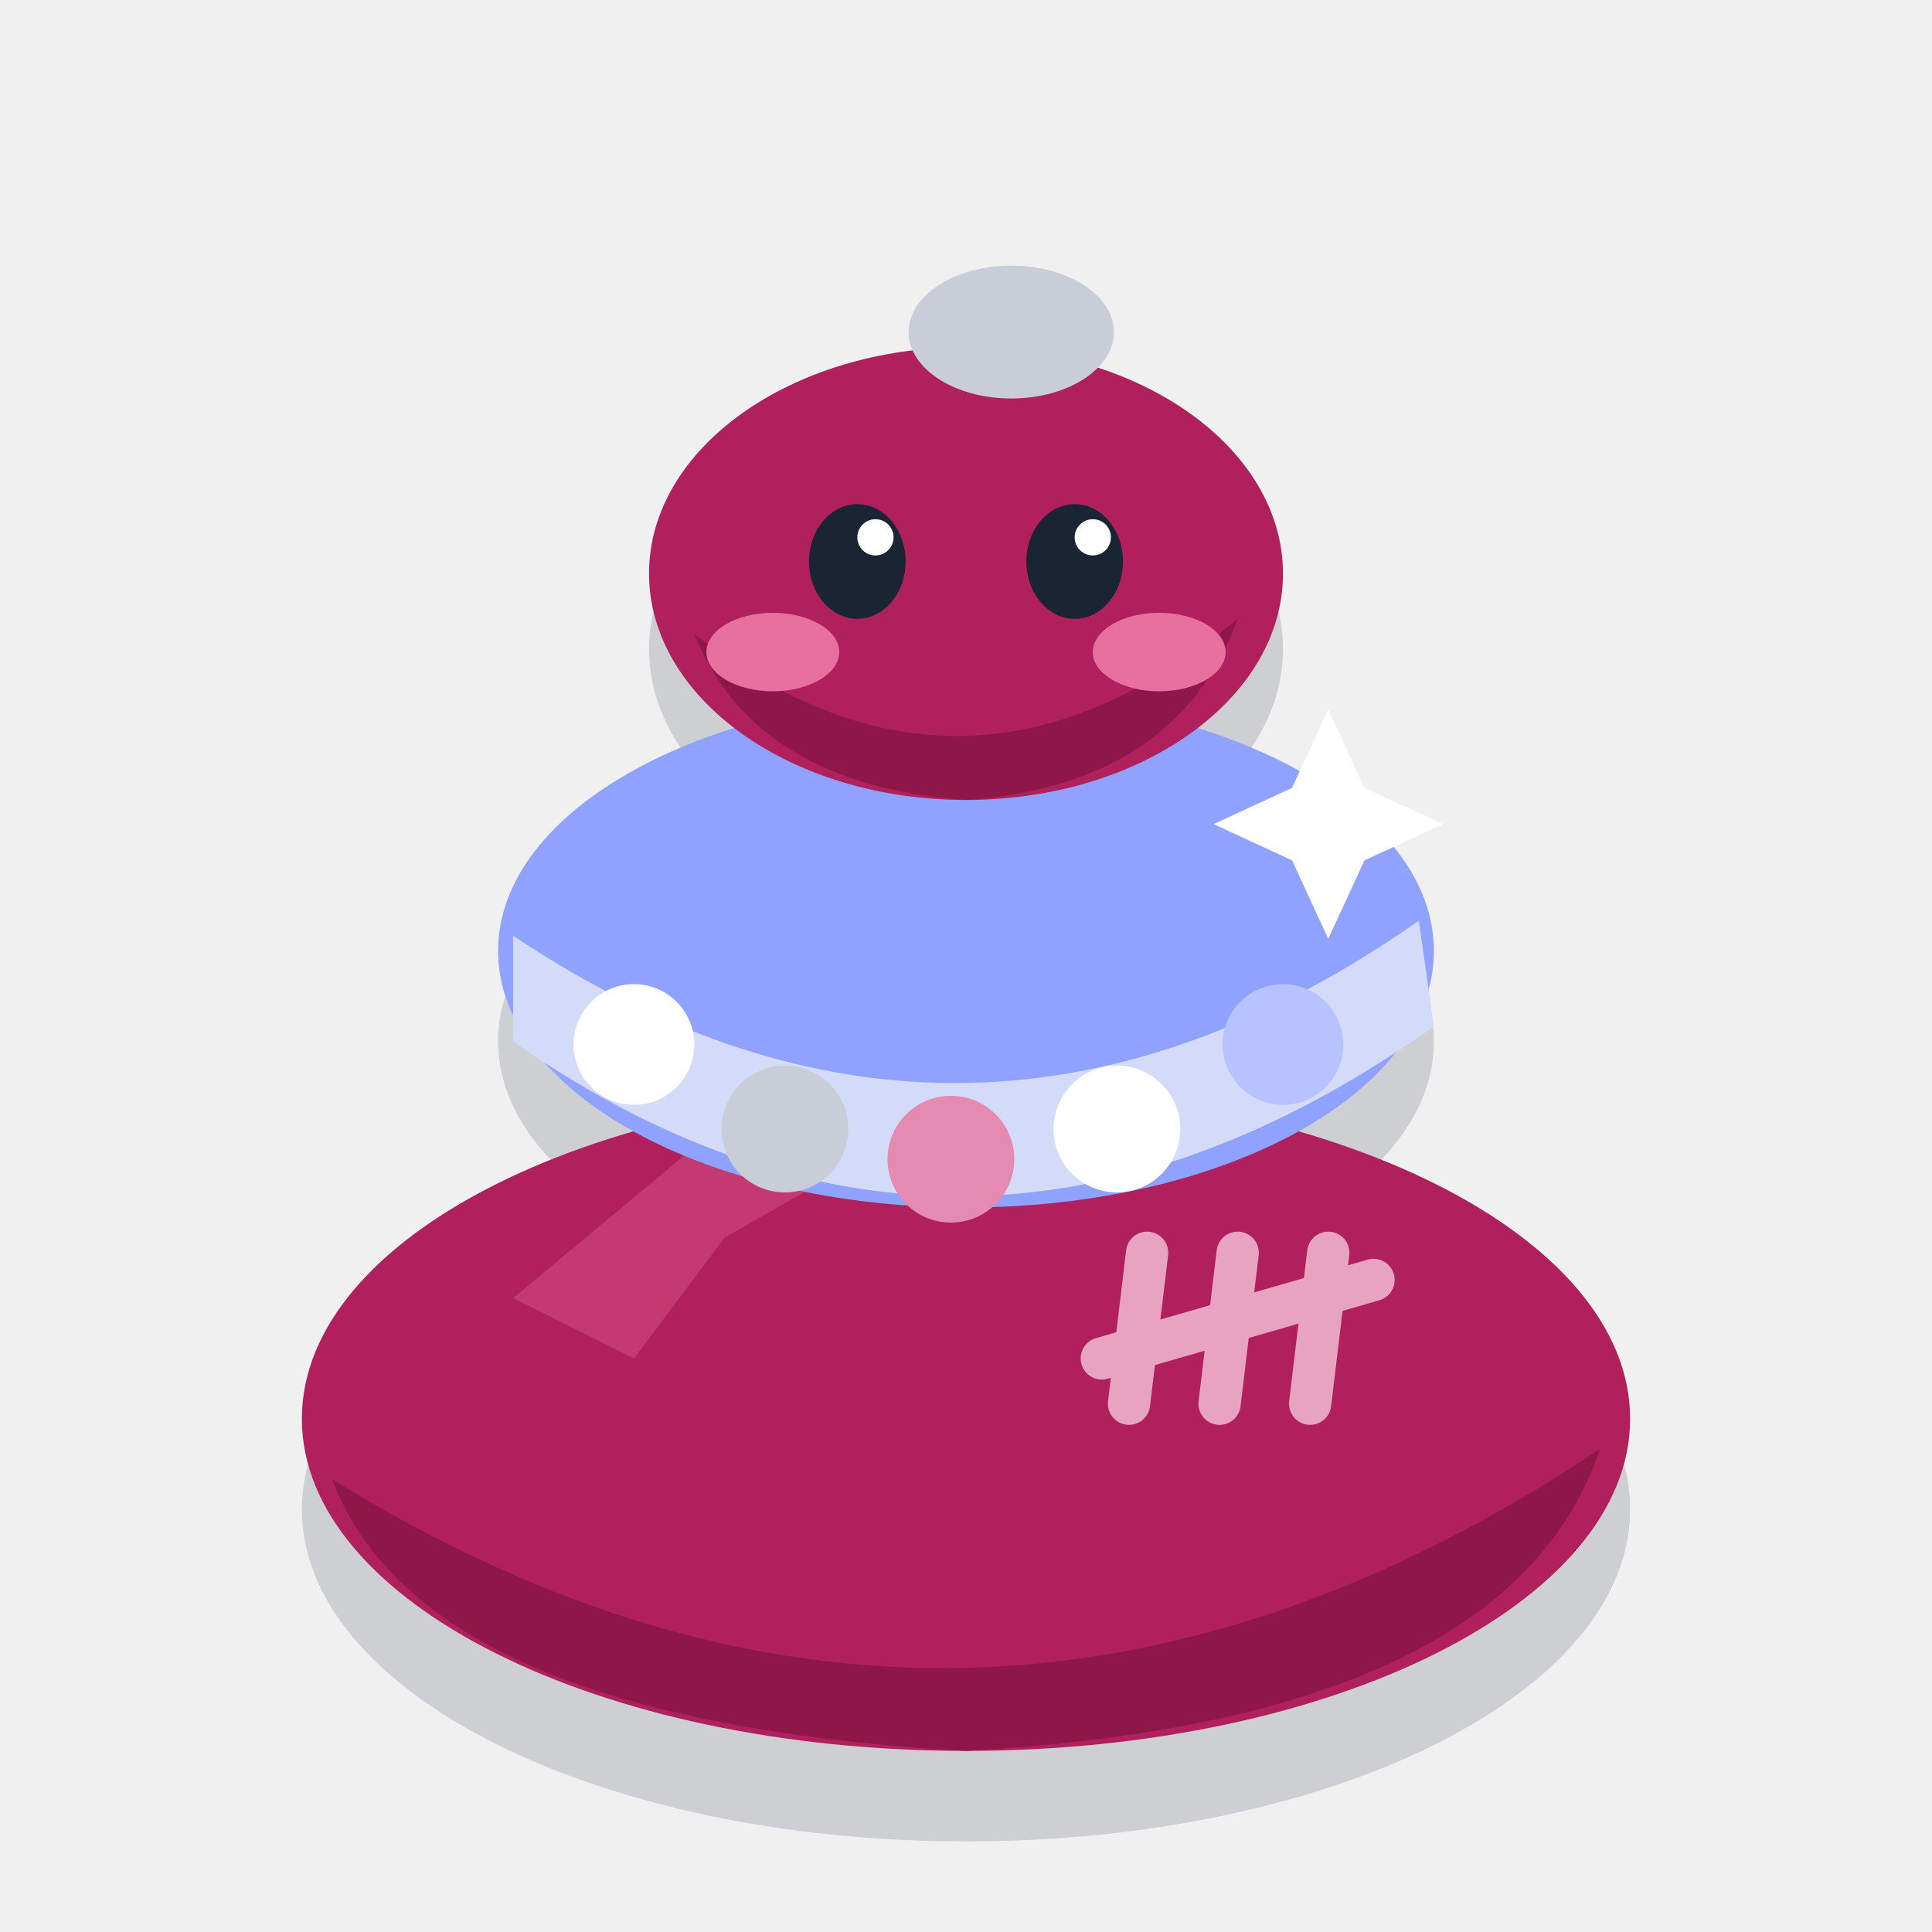
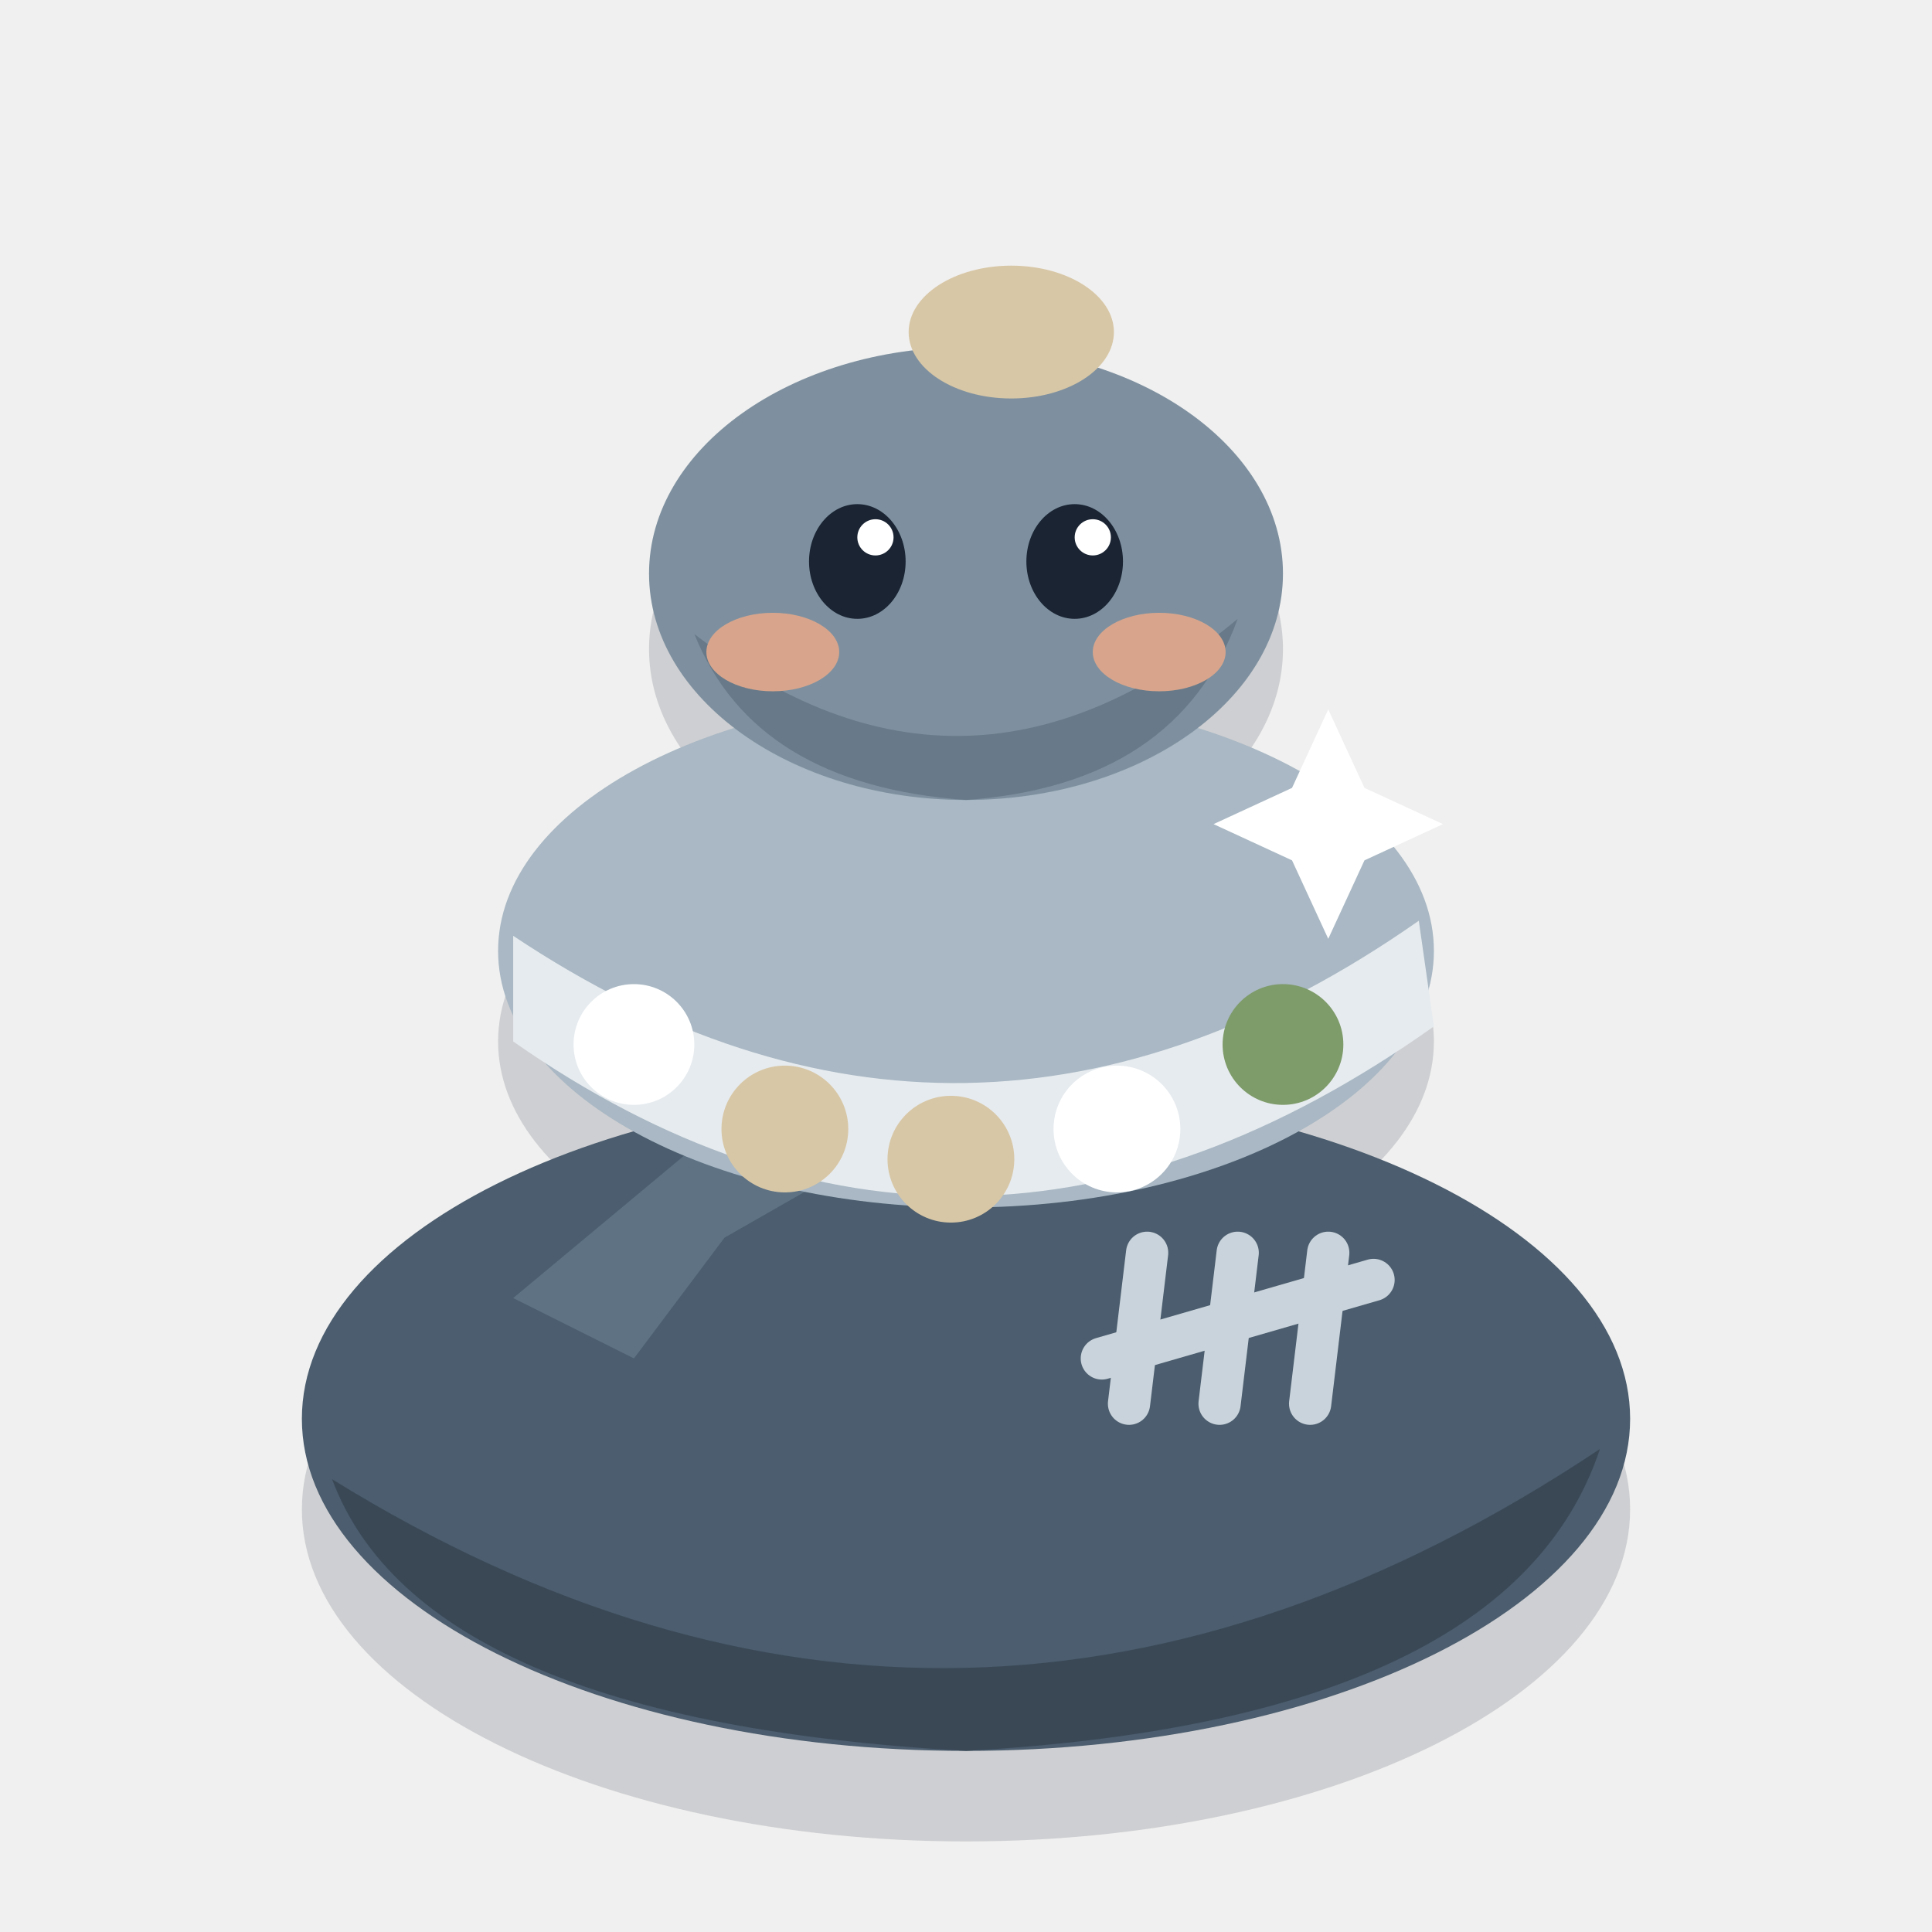
<svg xmlns="http://www.w3.org/2000/svg" viewBox="0 0 64 64" width="64" height="64" role="img" aria-labelledby="t">
  <g fill="rgba(26,36,51,0.16)">
    <ellipse cx="32" cy="50" rx="22" ry="11" />
    <ellipse cx="32" cy="34.5" rx="15.5" ry="8.5" />
    <ellipse cx="32" cy="21.5" rx="10.5" ry="7.5" />
  </g>
-   <ellipse cx="32" cy="47" rx="22" ry="11" fill="#B0205C" />
-   <path d="M11 49 Q32 62 53 48 Q50 57 32 58 Q14 57 11 49 Z" fill="#8E1748" />
-   <path d="M17 43 L23 38 L31 37 L24 41 L21 45 Z" fill="#C23A70" />
-   <g stroke="#E8A3C1" stroke-width="1.4" stroke-linecap="round">
+   <ellipse cx="32" cy="47" rx="22" ry="11" fill="#4B5D6E" />
+   <path d="M11 49 Q32 62 53 48 Q50 57 32 58 Q14 57 11 49 Z" fill="#3A4856" />
+   <path d="M17 43 L23 38 L31 37 L24 41 L21 45 Z" fill="#5E7284" />
+   <g stroke="#C9D3DB" stroke-width="1.4" stroke-linecap="round">
    <path d="M38 41.5 l-0.6 5" />
    <path d="M41 41.5 l-0.6 5" />
    <path d="M44 41.5 l-0.6 5" />
    <path d="M36.5 45 l9 -2.6" />
  </g>
-   <ellipse cx="32" cy="31.5" rx="15.5" ry="8.5" fill="#8FA2FF" />
-   <path d="M17 31 Q32 41 47 30.5 L47.5 34 Q32 45 17 34.5 Z" fill="#D4DBF8" />
+   <ellipse cx="32" cy="31.5" rx="15.5" ry="8.5" fill="#A9B8C4" />
+   <path d="M17 31 Q32 41 47 30.5 L47.5 34 Q32 45 17 34.5 Z" fill="#E6EBEF" />
  <g>
    <circle cx="21" cy="34.6" r="2" fill="#FFFFFF" />
-     <circle cx="26" cy="37.4" r="2.1" fill="#C8CDD8" />
-     <circle cx="31.5" cy="38.4" r="2.1" fill="#E58AB0" />
+     <circle cx="26" cy="37.4" r="2.1" fill="#D8C7A6" />
+     <circle cx="31.5" cy="38.4" r="2.1" fill="#D8C7A6" />
    <circle cx="37" cy="37.4" r="2.1" fill="#FFFFFF" />
-     <circle cx="42.5" cy="34.6" r="2" fill="#B7C3FF" />
+     <circle cx="42.5" cy="34.6" r="2" fill="#7E9B6A" />
  </g>
  <path d="M44 23.5 l1.2 2.6 2.6 1.2 -2.6 1.2 -1.2 2.6 -1.2 -2.6 -2.6 -1.2 2.6 -1.2z" fill="#FFFFFF" />
-   <ellipse cx="32" cy="19" rx="10.5" ry="7.5" fill="#B0205C" />
-   <path d="M23 21 Q32 28 41 20.5 Q39 26 32 26.5 Q25 26 23 21 Z" fill="#8E1748" />
-   <ellipse cx="25.6" cy="21.6" rx="2.2" ry="1.3" fill="#E8709F" />
-   <ellipse cx="38.4" cy="21.6" rx="2.2" ry="1.3" fill="#E8709F" />
+   <ellipse cx="32" cy="19" rx="10.5" ry="7.5" fill="#7E909F" />
+   <path d="M23 21 Q32 28 41 20.5 Q39 26 32 26.5 Q25 26 23 21 Z" fill="#687A89" />
+   <ellipse cx="25.6" cy="21.6" rx="2.2" ry="1.3" fill="#D8A58C" />
+   <ellipse cx="38.4" cy="21.6" rx="2.2" ry="1.3" fill="#D8A58C" />
  <ellipse cx="28.4" cy="18.6" rx="1.6" ry="1.9" fill="#1A2433" />
  <ellipse cx="35.6" cy="18.6" rx="1.6" ry="1.9" fill="#1A2433" />
  <circle cx="29" cy="17.8" r="0.6" fill="#FFFFFF" />
  <circle cx="36.2" cy="17.8" r="0.6" fill="#FFFFFF" />
-   <ellipse cx="33.5" cy="11" rx="3.4" ry="2.2" fill="#C8CDD8" />
+   <ellipse cx="33.5" cy="11" rx="3.4" ry="2.2" fill="#D8C7A6" />
</svg>
